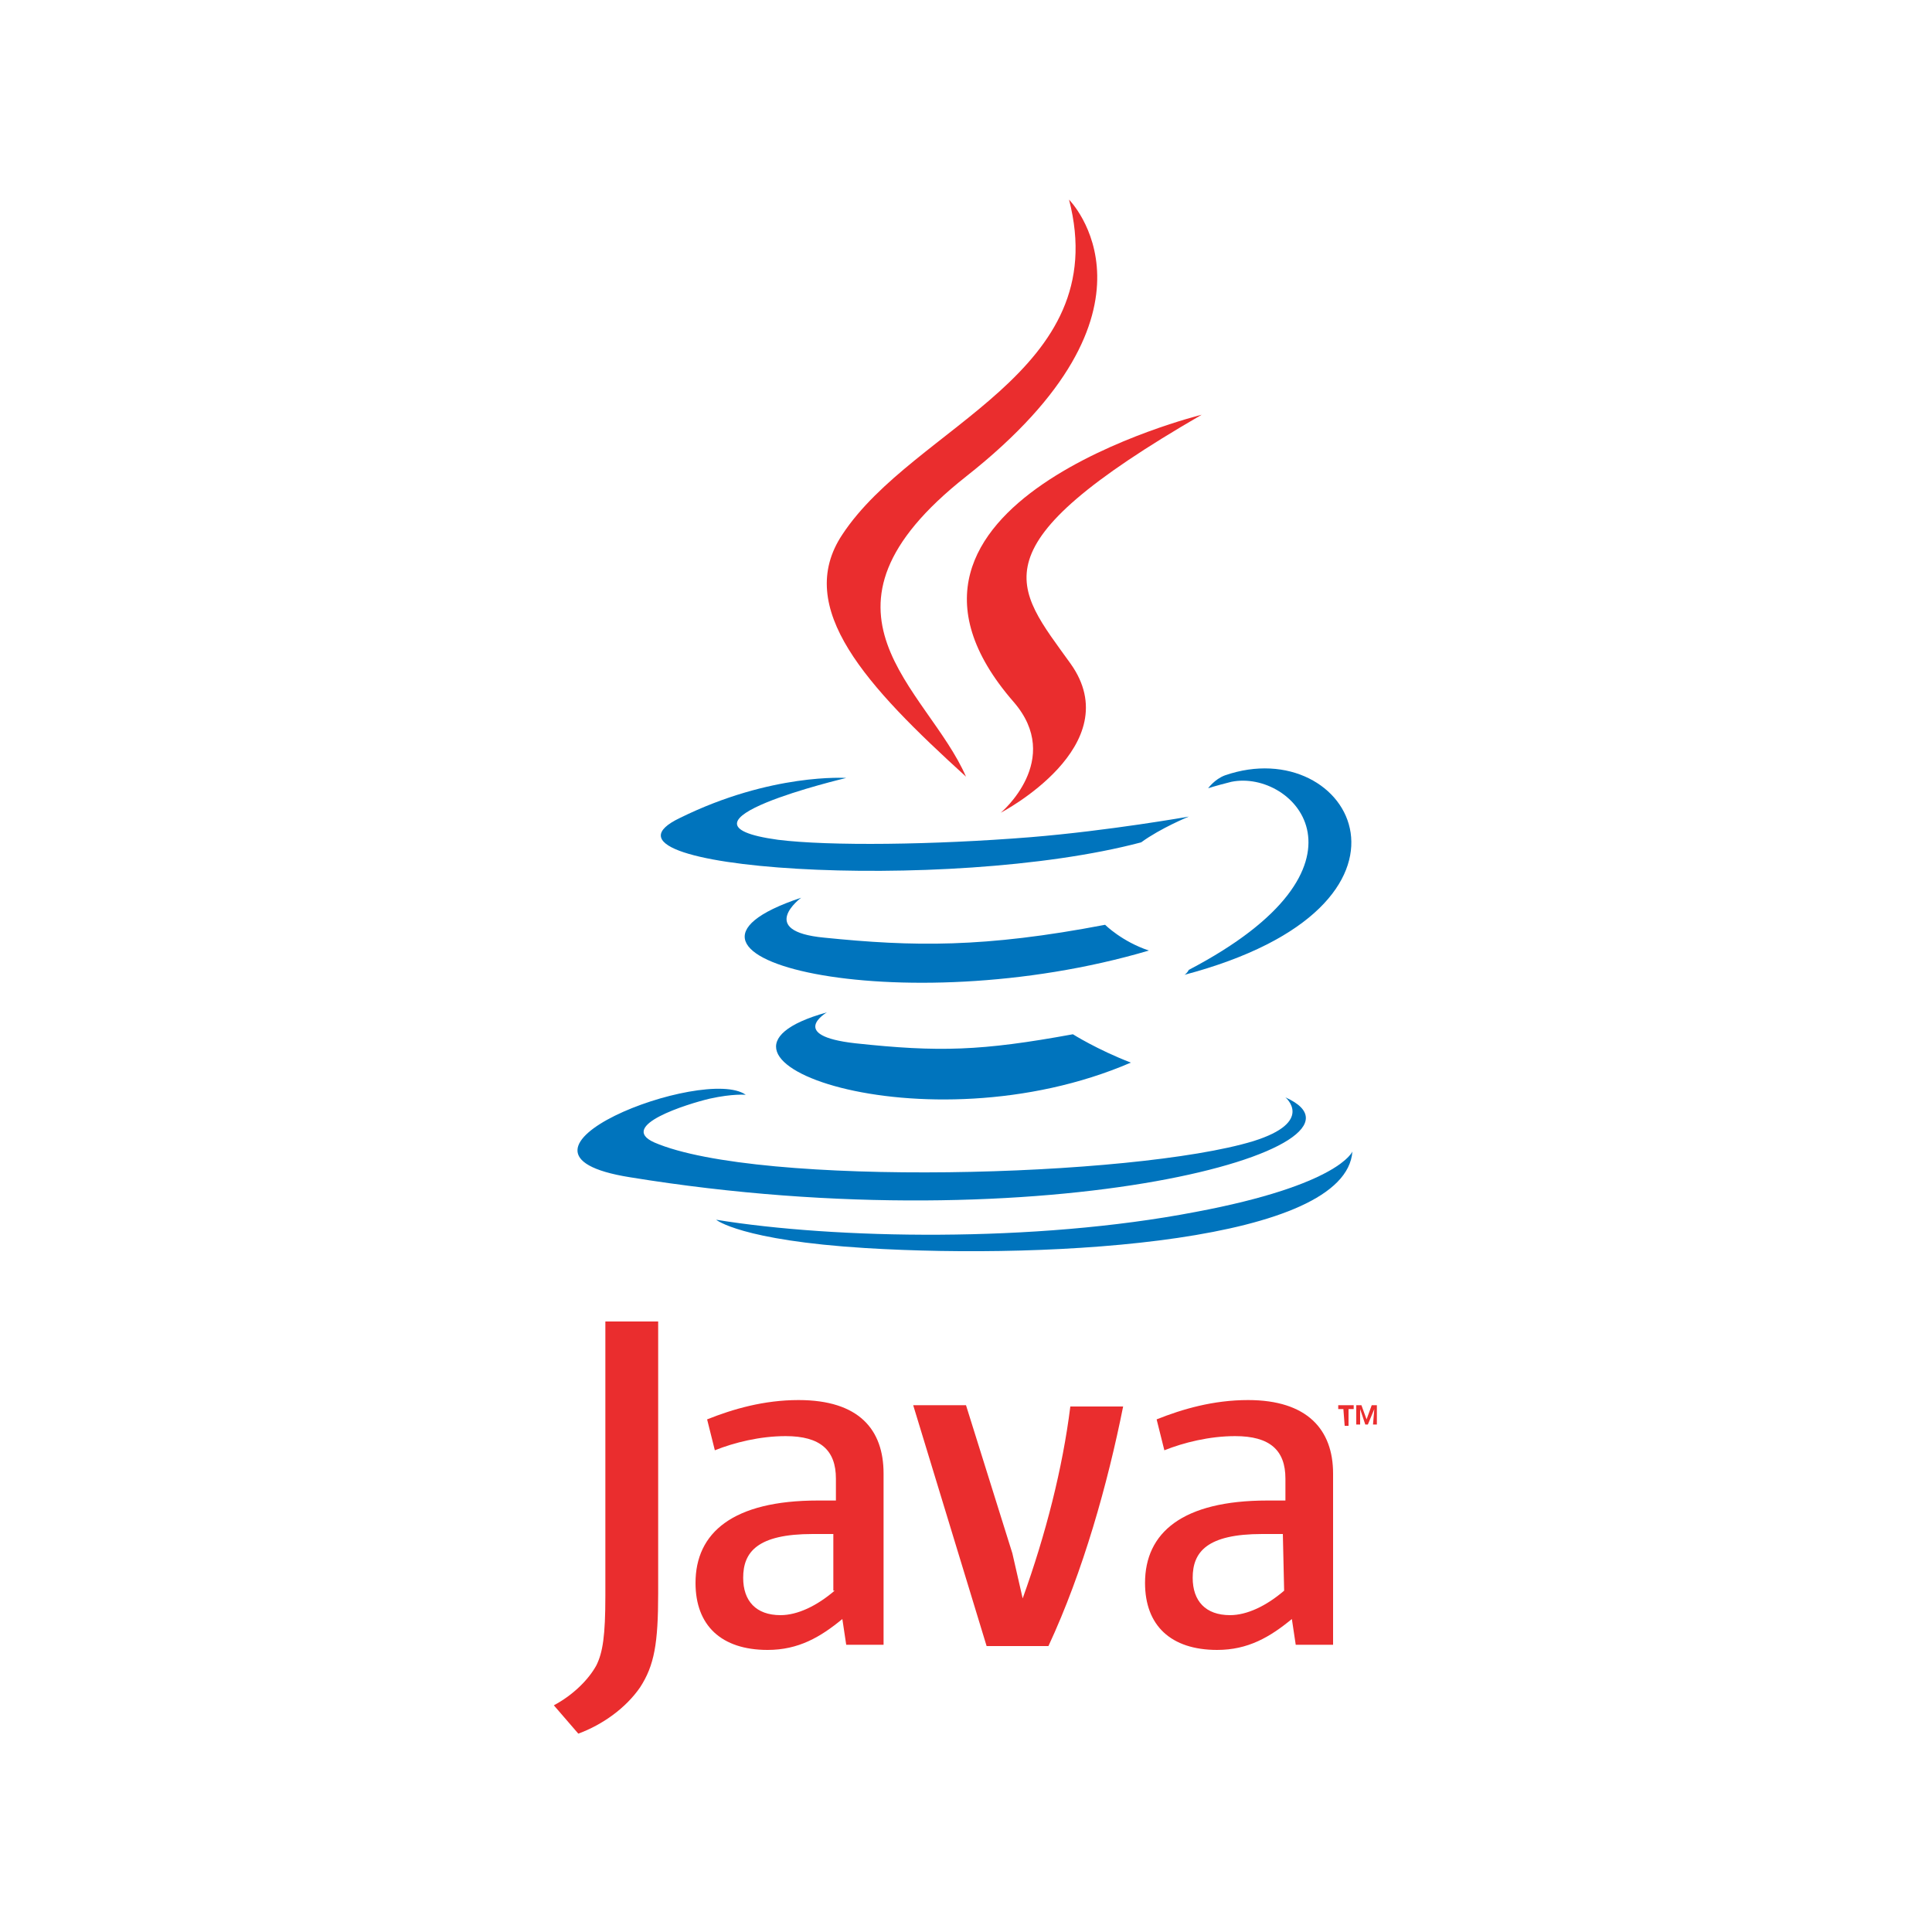
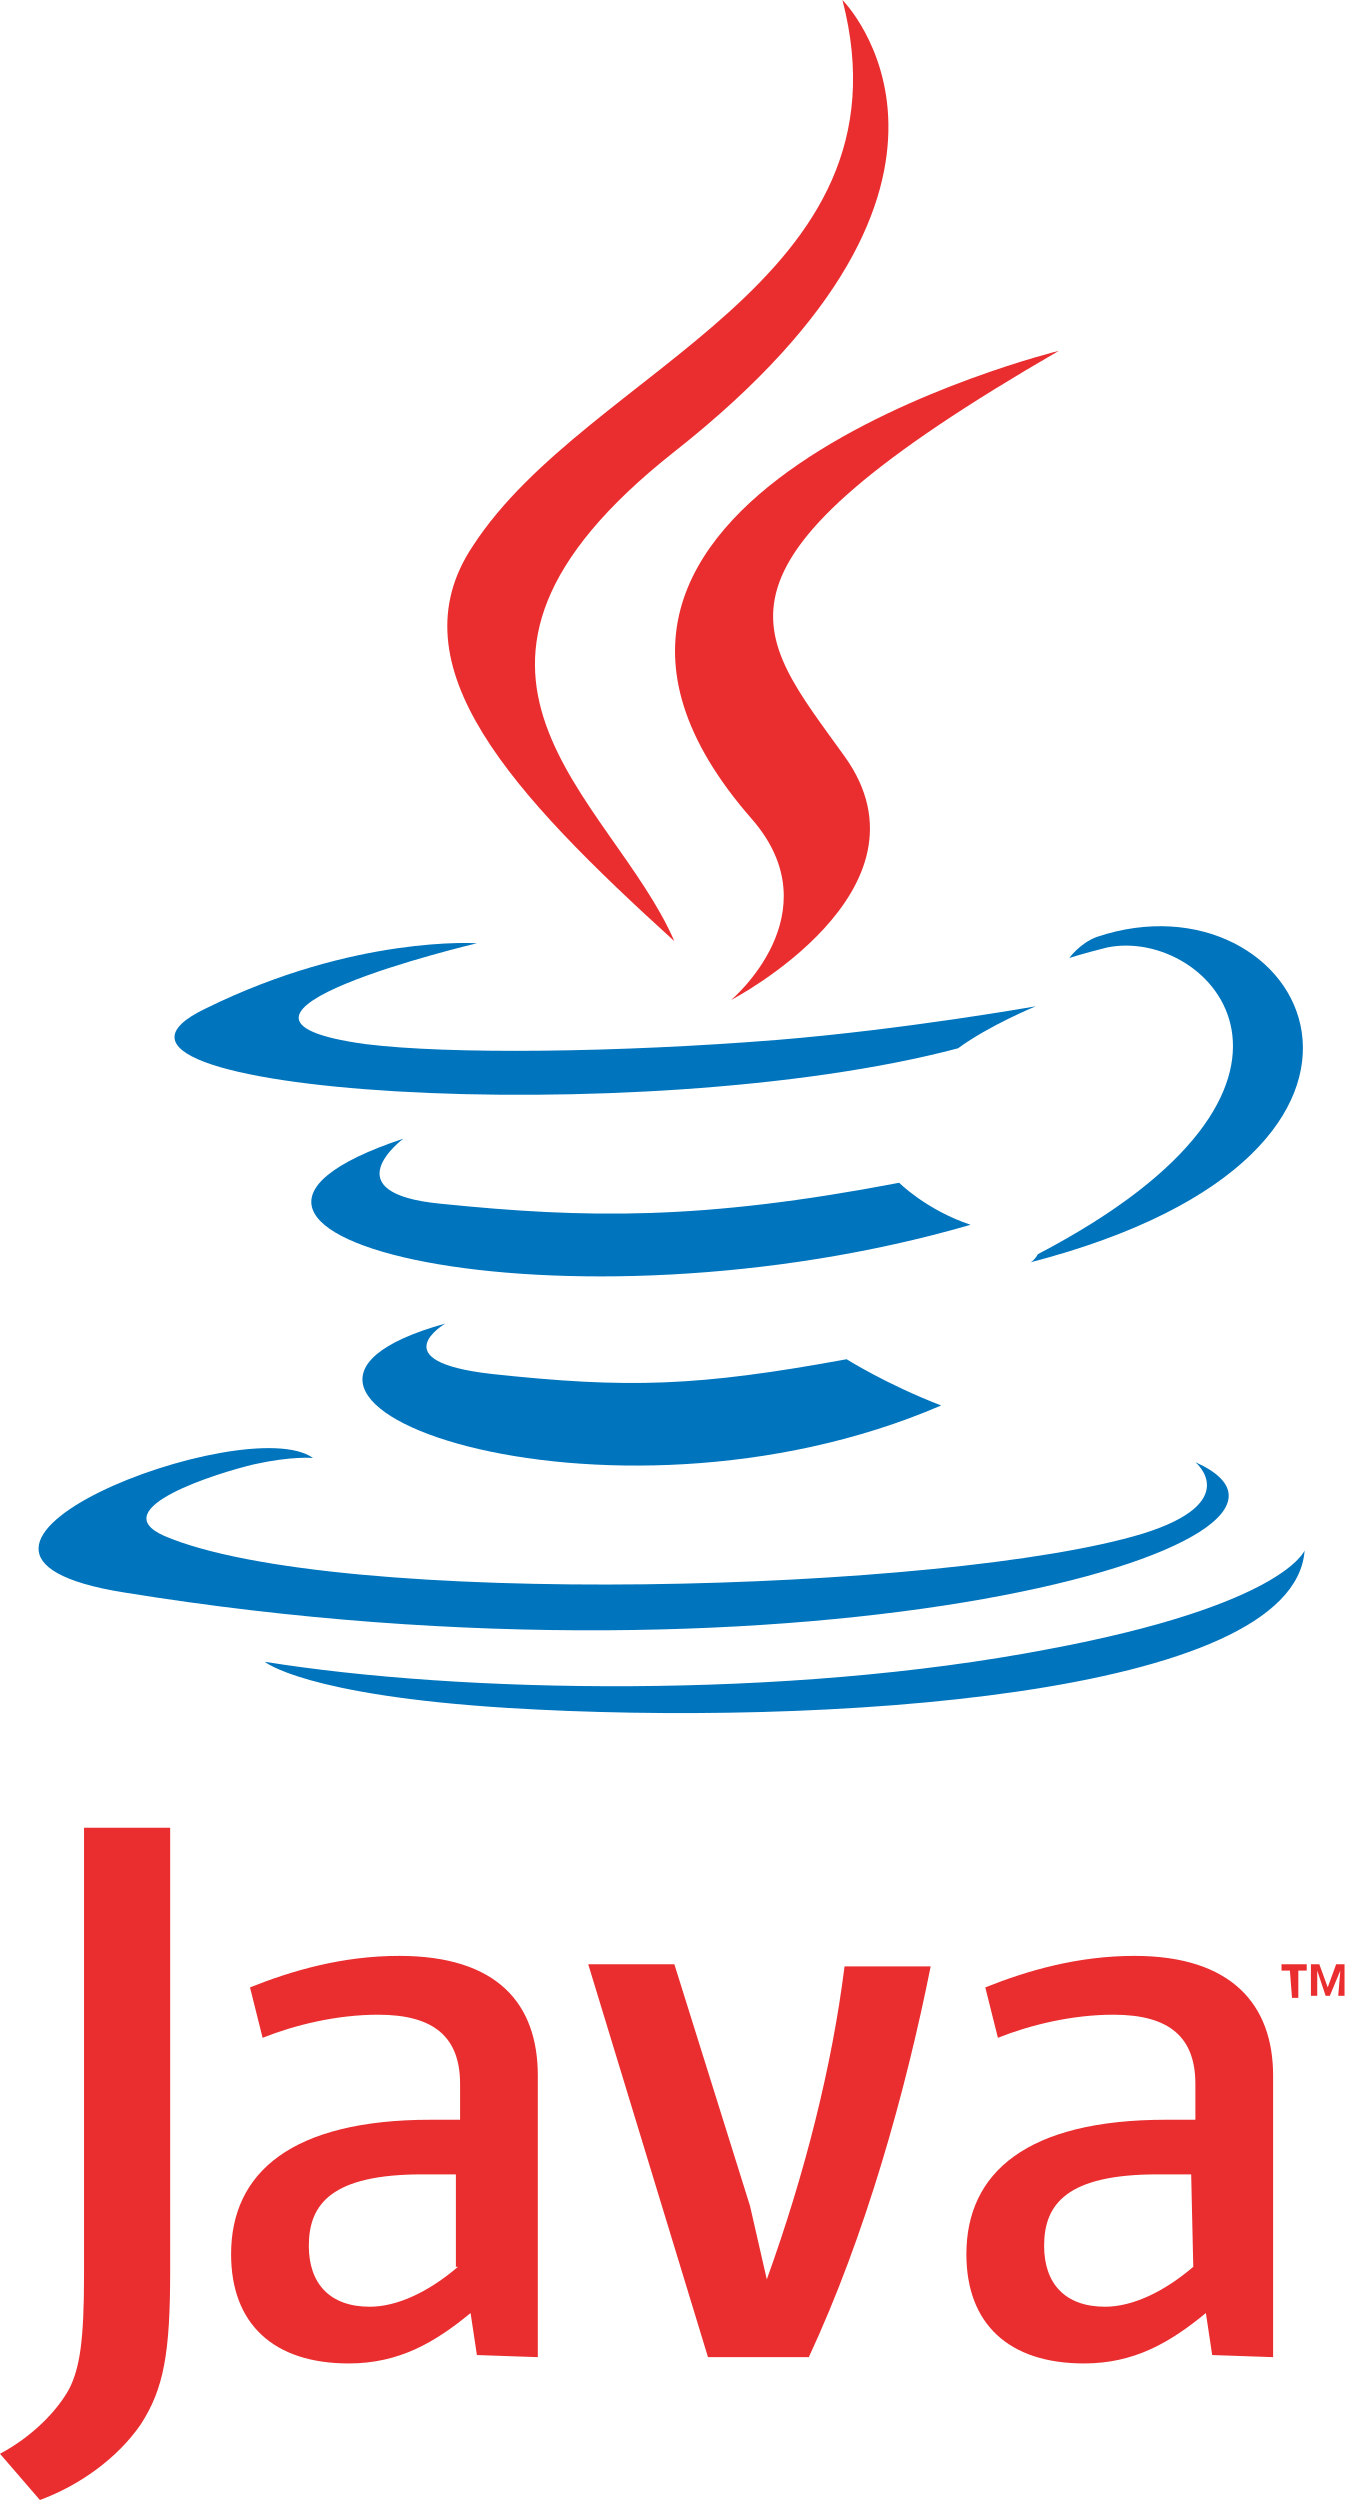
- <svg xmlns="http://www.w3.org/2000/svg" version="1.1" id="Layer_1" x="0px" y="0px" viewBox="0 0 150 150" style="enable-background:new 0 0 150 150;" xml:space="preserve">
+ <svg xmlns="http://www.w3.org/2000/svg" version="1.1" id="Layer_1" x="0px" y="0px" viewBox="0 0 64 119" style="enable-background:new 0 0 64 119;" xml:space="preserve">
  <style type="text/css">
	.st0{fill:#0074BD;}
	.st1{fill:#EA2D2E;}
</style>
  <g>
-     <path id="XMLID_16_" class="st0" d="M64.2,78.6c0,0-3.1,1.8,2.2,2.4c6.5,0.7,9.8,0.6,16.9-0.7c0,0,1.9,1.2,4.5,2.2   C71.8,89.4,51.6,82.1,64.2,78.6L64.2,78.6z" />
-     <path id="XMLID_15_" class="st0" d="M62.2,69.7c0,0-3.5,2.6,1.8,3.1c6.9,0.7,12.4,0.8,21.8-1c0,0,1.3,1.3,3.4,2   C69.9,79.5,48.4,74.3,62.2,69.7L62.2,69.7z" />
-     <path id="XMLID_14_" class="st1" d="M78.7,54.5c3.9,4.5-1,8.6-1,8.6s10-5.2,5.4-11.6c-4.3-6-7.6-9,10.2-19.3   C93.3,32.2,65.3,39.1,78.7,54.5L78.7,54.5z" />
-     <path id="XMLID_13_" class="st0" d="M99.8,85.2c0,0,2.3,1.9-2.5,3.4c-9.2,2.8-38.4,3.6-46.5,0.1c-2.9-1.3,2.6-3,4.3-3.4   c1.8-0.4,2.8-0.3,2.8-0.3c-3.2-2.3-20.9,4.5-9,6.4C81.4,96.7,108.3,89,99.8,85.2L99.8,85.2z" />
-     <path id="XMLID_12_" class="st0" d="M65.7,60.4c0,0-14.8,3.5-5.3,4.8c4,0.5,12.1,0.4,19.6-0.2c6.1-0.5,12.3-1.6,12.3-1.6   s-2.2,0.9-3.7,2c-15.1,4-44.2,2.1-35.8-1.9C59.9,60,65.7,60.4,65.7,60.4L65.7,60.4z" />
-     <path id="XMLID_11_" class="st0" d="M92.3,75.3c15.3-8,8.2-15.6,3.3-14.6c-1.2,0.3-1.8,0.5-1.8,0.5s0.5-0.7,1.3-1   c9.8-3.4,17.3,10.1-3.2,15.5C92,75.7,92.2,75.5,92.3,75.3L92.3,75.3z" />
-     <path id="XMLID_10_" class="st1" d="M83,15.5c0,0,8.5,8.5-8,21.5c-13.3,10.5-3,16.4,0,23.3c-7.7-7-13.4-13.1-9.6-18.8   C71,33,86.5,29,83,15.5L83,15.5z" />
-     <path id="XMLID_9_" class="st0" d="M67.2,96.9c14.7,0.9,37.3-0.5,37.8-7.5c0,0-1,2.6-12.2,4.7c-12.5,2.4-28,2.1-37.2,0.6   C55.6,94.7,57.5,96.3,67.2,96.9L67.2,96.9z" />
-     <path class="st1" d="M104.3,109.4h-0.4v-0.3h1.2v0.3h-0.4v1.3h-0.3L104.3,109.4L104.3,109.4L104.3,109.4z M106.7,109.4L106.7,109.4   l-0.5,1.2h-0.2l-0.4-1.2h0v1.2h-0.3v-1.5h0.4l0.4,1.1l0.4-1.1h0.4v1.5h-0.3L106.7,109.4L106.7,109.4z" />
-     <path class="st1" d="M64.8,123.5c-1.4,1.2-2.9,1.9-4.2,1.9c-1.9,0-2.9-1.1-2.9-2.9c0-2,1.1-3.4,5.4-3.4h1.6V123.5L64.8,123.5   L64.8,123.5z M68.6,127.8v-13.4c0-3.4-1.9-5.7-6.6-5.7c-2.7,0-5.1,0.7-7.1,1.5l0.6,2.4c1.5-0.6,3.5-1.1,5.5-1.1   c2.7,0,3.9,1.1,3.9,3.3v1.7h-1.4c-6.6,0-9.5,2.5-9.5,6.4c0,3.3,2,5.2,5.6,5.2c2.4,0,4.1-1,5.8-2.4l0.3,2H68.6L68.6,127.8z" />
-     <path id="XMLID_4_" class="st1" d="M81.4,127.8h-4.8l-5.7-18.7H75l3.6,11.5l0.8,3.5c1.8-5,3.1-10.1,3.7-14.9h4.1   C86,115.2,84.1,122,81.4,127.8L81.4,127.8z" />
-     <path class="st1" d="M99.7,123.5c-1.4,1.2-2.9,1.9-4.2,1.9c-1.9,0-2.9-1.1-2.9-2.9c0-2,1.1-3.4,5.4-3.4h1.6L99.7,123.5L99.7,123.5   L99.7,123.5z M103.5,127.8v-13.4c0-3.4-2-5.7-6.6-5.7c-2.7,0-5.1,0.7-7.1,1.5l0.6,2.4c1.5-0.6,3.5-1.1,5.5-1.1   c2.7,0,3.9,1.1,3.9,3.3v1.7h-1.4c-6.6,0-9.5,2.5-9.5,6.4c0,3.3,2,5.2,5.6,5.2c2.4,0,4.1-1,5.8-2.4l0.3,2H103.5L103.5,127.8z" />
-     <path id="XMLID_1_" class="st1" d="M49.7,131c-1.1,1.6-2.9,2.9-4.8,3.6l-1.9-2.2c1.5-0.8,2.7-2,3.3-3.1c0.5-1,0.7-2.3,0.7-5.4   v-21.3h4.1v21.1C51.1,127.6,50.8,129.3,49.7,131L49.7,131z" />
+     <path id="XMLID_16_" class="st0" d="M21.2,63c0,0-3.1,1.8,2.2,2.4c6.5,0.7,9.8,0.6,16.9-0.7c0,0,1.9,1.2,4.5,2.2   C28.8,73.8,8.6,66.5,21.2,63L21.2,63z" />
+     <path id="XMLID_15_" class="st0" d="M19.2,54.2c0,0-3.5,2.6,1.8,3.1c6.9,0.7,12.4,0.8,21.8-1c0,0,1.3,1.3,3.4,2   C26.9,63.9,5.4,58.8,19.2,54.2L19.2,54.2z" />
+     <path id="XMLID_14_" class="st1" d="M35.8,39c3.9,4.5-1,8.6-1,8.6s10-5.2,5.4-11.6c-4.3-6-7.6-9,10.2-19.3   C50.4,16.7,22.3,23.6,35.8,39L35.8,39z" />
+     <path id="XMLID_13_" class="st0" d="M56.9,69.6c0,0,2.3,1.9-2.5,3.4c-9.2,2.8-38.5,3.6-46.6,0.1c-2.9-1.3,2.6-3,4.3-3.4   c1.8-0.4,2.8-0.3,2.8-0.3c-3.2-2.3-20.9,4.5-9,6.4C38.5,81.1,65.4,73.4,56.9,69.6L56.9,69.6z" />
+     <path id="XMLID_12_" class="st0" d="M22.7,44.9c0,0-14.8,3.5-5.3,4.8c4,0.5,12.1,0.4,19.6-0.2c6.1-0.5,12.3-1.6,12.3-1.6   s-2.2,0.9-3.7,2C30.5,53.9,1.4,52,9.8,48C16.9,44.5,22.7,44.9,22.7,44.9L22.7,44.9z" />
+     <path id="XMLID_11_" class="st0" d="M49.4,59.7c15.3-8,8.2-15.6,3.3-14.6c-1.2,0.3-1.8,0.5-1.8,0.5s0.5-0.7,1.3-1   C62,41.3,69.5,54.8,49,60.1C49.1,60.1,49.3,59.9,49.4,59.7L49.4,59.7z" />
+     <path id="XMLID_10_" class="st1" d="M40.1,0c0,0,8.5,8.5-8,21.5c-13.3,10.5-3,16.4,0,23.3c-7.7-7-13.4-13.1-9.6-18.8   C28,17.5,43.6,13.5,40.1,0L40.1,0z" />
+     <path id="XMLID_9_" class="st0" d="M24.2,81.3c14.7,0.9,37.4-0.5,37.9-7.5c0,0-1,2.6-12.2,4.7c-12.5,2.4-28,2.1-37.3,0.6   C12.6,79.1,14.5,80.7,24.2,81.3L24.2,81.3z" />
+     <path class="st1" d="M61.4,93.8H61v-0.3h1.2v0.3h-0.4v1.3h-0.3L61.4,93.8L61.4,93.8L61.4,93.8z M63.8,93.8L63.8,93.8L63.3,95h-0.2   l-0.4-1.2l0,0V95h-0.3v-1.5h0.4l0.4,1.1l0.4-1.1H64V95h-0.3L63.8,93.8L63.8,93.8z" />
+     <path class="st1" d="M21.8,107.9c-1.4,1.2-2.9,1.9-4.2,1.9c-1.9,0-2.9-1.1-2.9-2.9c0-2,1.1-3.4,5.4-3.4h1.6v4.4H21.8L21.8,107.9z    M25.6,112.2V98.8c0-3.4-1.9-5.7-6.6-5.7c-2.7,0-5.1,0.7-7.1,1.5l0.6,2.4c1.5-0.6,3.5-1.1,5.5-1.1c2.7,0,3.9,1.1,3.9,3.3v1.7h-1.4   c-6.6,0-9.5,2.5-9.5,6.4c0,3.3,2,5.2,5.6,5.2c2.4,0,4.1-1,5.8-2.4l0.3,2L25.6,112.2L25.6,112.2z" />
+     <path id="XMLID_4_" class="st1" d="M38.5,112.2h-4.8l-5.7-18.7h4.1l3.6,11.5l0.8,3.5c1.8-5,3.1-10.1,3.7-14.9h4.1   C43.1,99.6,41.2,106.4,38.5,112.2L38.5,112.2z" />
+     <path class="st1" d="M56.8,107.9c-1.4,1.2-2.9,1.9-4.2,1.9c-1.9,0-2.9-1.1-2.9-2.9c0-2,1.1-3.4,5.4-3.4h1.6L56.8,107.9L56.8,107.9   L56.8,107.9z M60.6,112.2V98.8c0-3.4-2-5.7-6.6-5.7c-2.7,0-5.1,0.7-7.1,1.5l0.6,2.4c1.5-0.6,3.5-1.1,5.5-1.1c2.7,0,3.9,1.1,3.9,3.3   v1.7h-1.4c-6.6,0-9.5,2.5-9.5,6.4c0,3.3,2,5.2,5.6,5.2c2.4,0,4.1-1,5.8-2.4l0.3,2L60.6,112.2L60.6,112.2z" />
+     <path id="XMLID_1_" class="st1" d="M6.7,115.4c-1.1,1.6-2.9,2.9-4.8,3.6L0,116.8c1.5-0.8,2.7-2,3.3-3.1c0.5-1,0.7-2.3,0.7-5.4V87   h4.1v21.1C8.1,112,7.8,113.7,6.7,115.4L6.7,115.4z" />
  </g>
</svg>
